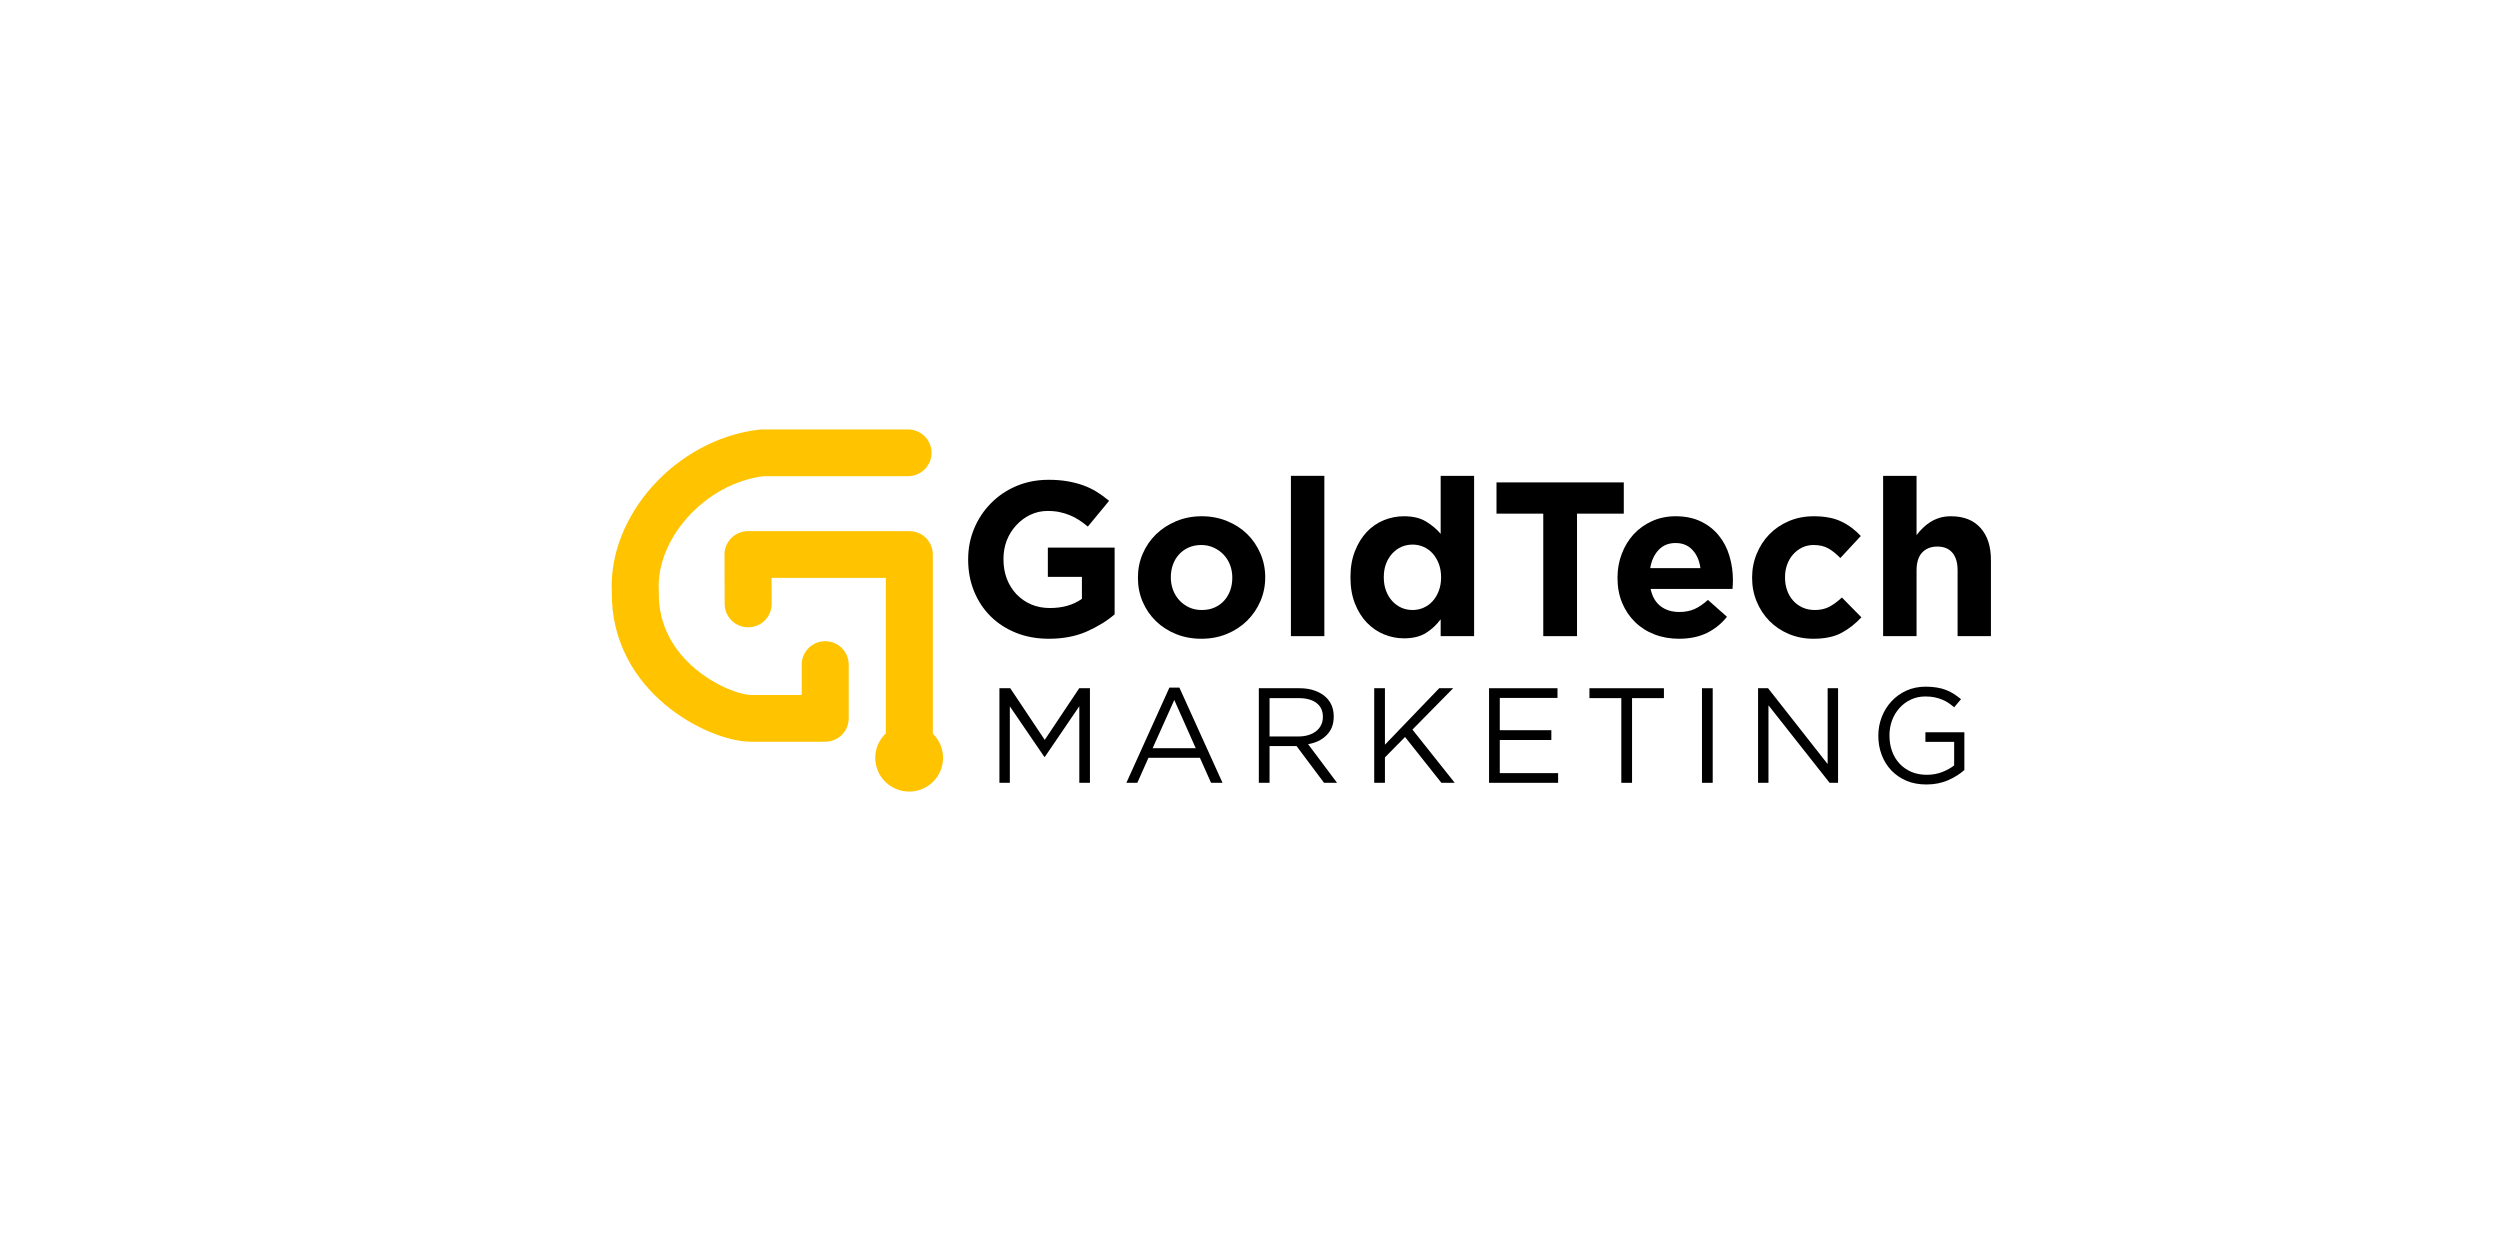
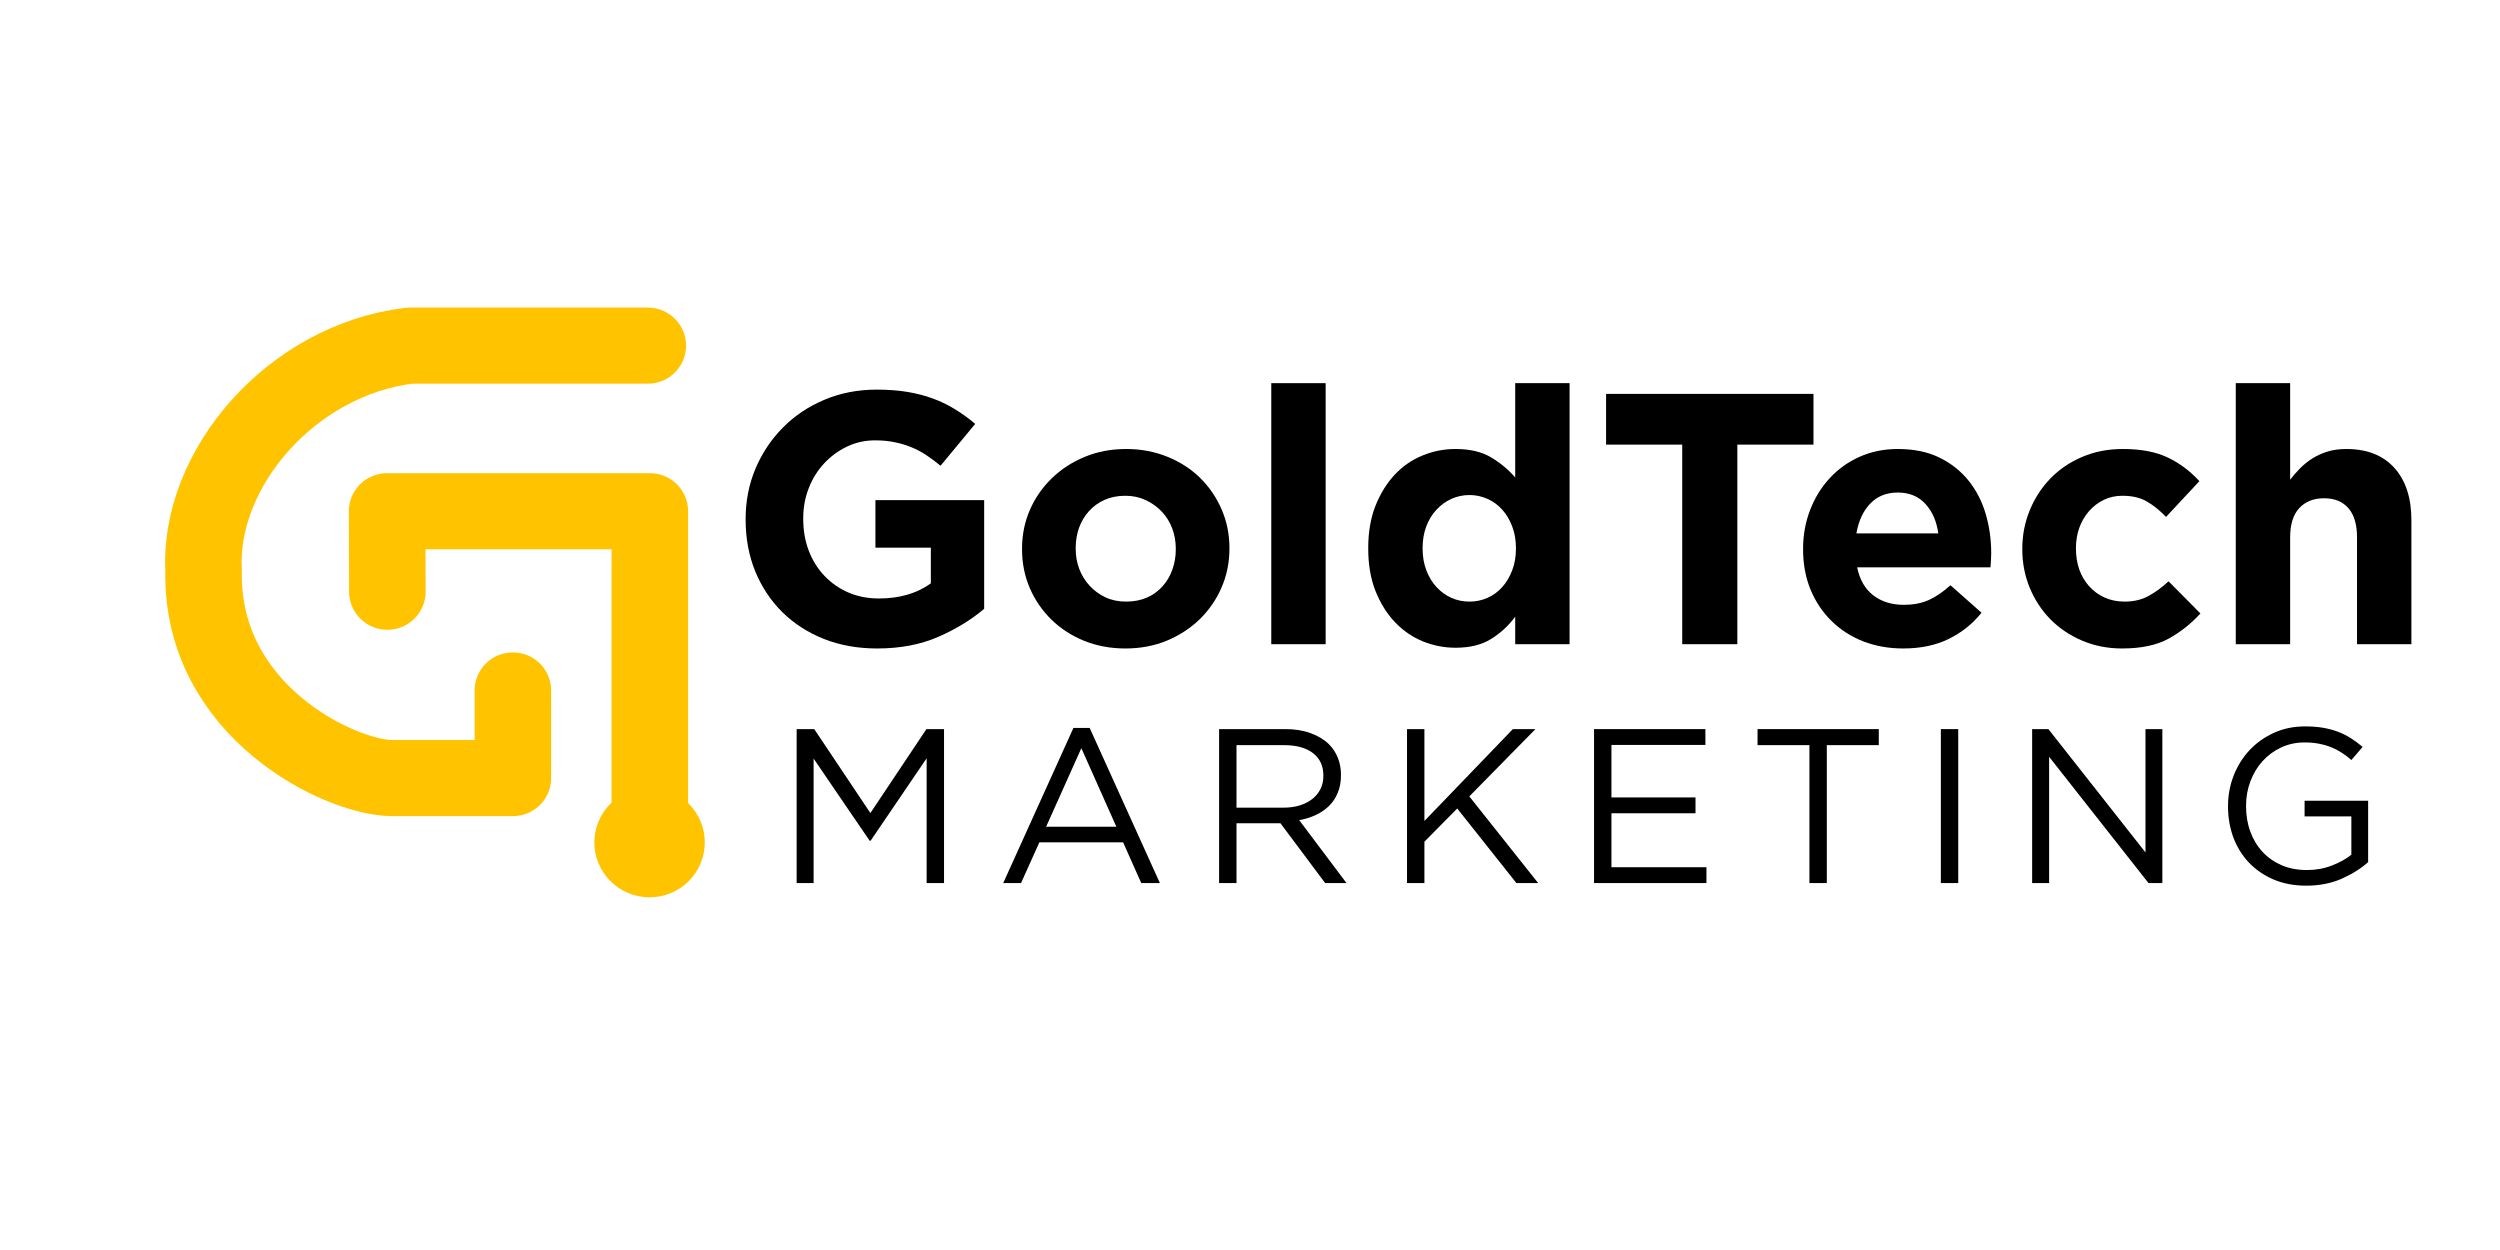
<svg xmlns="http://www.w3.org/2000/svg" width="500" zoomAndPan="magnify" viewBox="0 0 375 187.5" height="250" preserveAspectRatio="xMidYMid meet" version="1.0">
  <defs>
    <g />
-     <clipPath id="d8bb4a17f8">
-       <path d="M 61 11 L 219.375 11 L 219.375 52 L 61 52 Z M 61 11 " clip-rule="nonzero" />
+     <clipPath id="3e6629f2a9">
+       <path d="M 99 18 L 357.004 18 L 357.004 84 L 99 84 Z M 99 18 " clip-rule="nonzero" />
    </clipPath>
-     <clipPath id="fcc736319e">
-       <rect x="0" width="159" y="0" height="41" />
+     <clipPath id="eb78e7d45c">
+       <rect x="0" width="259" y="0" height="66" />
    </clipPath>
-     <clipPath id="33bcae629e">
-       <rect x="0" width="154" y="0" height="26" />
+     <clipPath id="b93c2d293b">
+       <rect x="0" width="250" y="0" height="41" />
    </clipPath>
-     <clipPath id="0ebafe0c8c">
-       <rect x="0" width="220" y="0" height="84" />
+     <clipPath id="315e3a867e">
+       <rect x="0" width="358" y="0" height="136" />
    </clipPath>
  </defs>
-   <g transform="matrix(1, 0, 0, 1, 82, 52)">
-     <g clip-path="url(#0ebafe0c8c)">
-       <path stroke-linecap="round" transform="matrix(0.176224, 0, 0, 0.175222, -1.371706, 0.944408)" fill="none" stroke-linejoin="round" d="M 315.387 85.477 L 190.989 85.477 C 129.433 92.856 80.224 150.016 83.238 204.233 C 81.886 277.778 154.57 312.466 181.48 312.801 L 244.875 312.801 L 244.875 266.743 " stroke="#ffc300" stroke-width="40" stroke-opacity="1" stroke-miterlimit="4" />
-       <path stroke-linecap="round" transform="matrix(0.176224, 0, 0, 0.175222, -1.371706, 0.944408)" fill="none" stroke-linejoin="round" d="M 316.473 331.059 L 316.473 172.532 L 179.152 172.532 L 179.285 214.844 " stroke="#ffc300" stroke-width="40" stroke-opacity="1" stroke-miterlimit="4" />
-       <path fill="#ffc300" d="M 59.457 61.68 C 59.457 62.012 59.426 62.34 59.359 62.664 C 59.297 62.992 59.199 63.305 59.07 63.613 C 58.945 63.922 58.785 64.211 58.602 64.488 C 58.414 64.762 58.203 65.02 57.969 65.254 C 57.734 65.488 57.477 65.699 57.199 65.883 C 56.922 66.066 56.629 66.223 56.32 66.352 C 56.012 66.477 55.691 66.574 55.363 66.637 C 55.039 66.703 54.707 66.734 54.371 66.734 C 54.039 66.734 53.707 66.703 53.379 66.637 C 53.055 66.574 52.734 66.477 52.426 66.352 C 52.117 66.223 51.824 66.066 51.547 65.883 C 51.27 65.699 51.012 65.488 50.777 65.254 C 50.539 65.02 50.328 64.762 50.145 64.488 C 49.957 64.211 49.801 63.922 49.676 63.613 C 49.547 63.305 49.449 62.992 49.387 62.664 C 49.32 62.34 49.285 62.012 49.285 61.68 C 49.285 61.348 49.32 61.016 49.387 60.691 C 49.449 60.367 49.547 60.051 49.676 59.742 C 49.801 59.438 49.957 59.145 50.145 58.867 C 50.328 58.594 50.539 58.336 50.777 58.102 C 51.012 57.867 51.27 57.656 51.547 57.473 C 51.824 57.289 52.117 57.133 52.426 57.008 C 52.734 56.879 53.055 56.785 53.379 56.719 C 53.707 56.652 54.039 56.621 54.371 56.621 C 54.707 56.621 55.039 56.652 55.363 56.719 C 55.691 56.785 56.012 56.879 56.32 57.008 C 56.629 57.133 56.922 57.289 57.199 57.473 C 57.477 57.656 57.734 57.867 57.969 58.102 C 58.203 58.336 58.414 58.594 58.602 58.867 C 58.785 59.145 58.945 59.438 59.07 59.742 C 59.199 60.051 59.297 60.367 59.359 60.691 C 59.426 61.016 59.457 61.348 59.457 61.68 Z M 59.457 61.68 " fill-opacity="1" fill-rule="nonzero" />
-       <g clip-path="url(#d8bb4a17f8)">
-         <g transform="matrix(1, 0, 0, 1, 61, 11)">
-           <g clip-path="url(#fcc736319e)">
+   <g transform="matrix(1, 0, 0, 1, 9, 26)">
+     <g clip-path="url(#315e3a867e)">
+       <path stroke-linecap="round" transform="matrix(0.286997, 0, 0, 0.285364, -2.349481, 1.451194)" fill="none" stroke-linejoin="round" d="M 315.395 85.479 L 190.993 85.479 C 129.431 92.857 80.215 150.021 83.236 204.228 C 81.889 277.777 154.57 312.477 181.479 312.792 L 244.878 312.792 L 244.878 266.744 " stroke="#ffc300" stroke-width="40" stroke-opacity="1" stroke-miterlimit="4" />
+       <path stroke-linecap="round" transform="matrix(0.286997, 0, 0, 0.285364, -2.349481, 1.451194)" fill="none" stroke-linejoin="round" d="M 316.471 331.066 L 316.471 172.525 L 179.152 172.525 L 179.288 214.836 " stroke="#ffc300" stroke-width="40" stroke-opacity="1" stroke-miterlimit="4" />
+       <path fill="#ffc300" d="M 96.719 100.363 C 96.719 100.902 96.664 101.438 96.559 101.969 C 96.453 102.5 96.297 103.012 96.086 103.512 C 95.879 104.012 95.625 104.488 95.32 104.938 C 95.02 105.387 94.676 105.801 94.293 106.184 C 93.906 106.566 93.488 106.91 93.035 107.211 C 92.586 107.508 92.105 107.762 91.605 107.969 C 91.102 108.176 90.586 108.332 90.051 108.438 C 89.52 108.543 88.98 108.598 88.434 108.598 C 87.891 108.598 87.352 108.543 86.82 108.438 C 86.285 108.332 85.77 108.176 85.266 107.969 C 84.762 107.762 84.285 107.508 83.832 107.211 C 83.383 106.91 82.965 106.566 82.578 106.184 C 82.195 105.801 81.852 105.387 81.547 104.938 C 81.246 104.488 80.992 104.012 80.785 103.512 C 80.574 103.012 80.418 102.5 80.312 101.969 C 80.207 101.438 80.152 100.902 80.152 100.363 C 80.152 99.82 80.207 99.285 80.312 98.754 C 80.418 98.227 80.574 97.711 80.785 97.211 C 80.992 96.711 81.246 96.234 81.547 95.785 C 81.852 95.336 82.195 94.922 82.578 94.539 C 82.965 94.156 83.383 93.816 83.832 93.516 C 84.285 93.215 84.762 92.961 85.266 92.754 C 85.77 92.547 86.285 92.391 86.82 92.285 C 87.352 92.18 87.891 92.125 88.434 92.125 C 88.98 92.125 89.52 92.18 90.051 92.285 C 90.586 92.391 91.102 92.547 91.605 92.754 C 92.105 92.961 92.586 93.215 93.035 93.516 C 93.488 93.816 93.906 94.156 94.293 94.539 C 94.676 94.922 95.02 95.336 95.32 95.785 C 95.625 96.234 95.879 96.711 96.086 97.211 C 96.297 97.711 96.453 98.227 96.559 98.754 C 96.664 99.285 96.719 99.82 96.719 100.363 Z M 96.719 100.363 " fill-opacity="1" fill-rule="nonzero" />
+       <g clip-path="url(#3e6629f2a9)">
+         <g transform="matrix(1, 0, 0, 1, 99, 18)">
+           <g clip-path="url(#eb78e7d45c)">
            <g fill="#000000" fill-opacity="1">
-               <g transform="translate(0.474155, 32.42254)">
+               <g transform="translate(1.000616, 52.63061)">
                <g>
-                   <path d="M 13.859 0.391 C 12.066 0.391 10.426 0.094 8.938 -0.5 C 7.457 -1.094 6.188 -1.914 5.125 -2.969 C 4.062 -4.02 3.234 -5.27 2.641 -6.719 C 2.047 -8.164 1.75 -9.75 1.75 -11.469 L 1.75 -11.531 C 1.75 -13.176 2.051 -14.719 2.656 -16.156 C 3.258 -17.594 4.098 -18.852 5.172 -19.938 C 6.242 -21.031 7.516 -21.891 8.984 -22.516 C 10.461 -23.141 12.078 -23.453 13.828 -23.453 C 14.859 -23.453 15.797 -23.379 16.641 -23.234 C 17.492 -23.086 18.281 -22.883 19 -22.625 C 19.727 -22.363 20.41 -22.035 21.047 -21.641 C 21.68 -21.242 22.297 -20.797 22.891 -20.297 L 19.703 -16.438 C 19.254 -16.812 18.812 -17.141 18.375 -17.422 C 17.938 -17.711 17.477 -17.953 17 -18.141 C 16.531 -18.336 16.02 -18.492 15.469 -18.609 C 14.926 -18.723 14.328 -18.781 13.672 -18.781 C 12.742 -18.781 11.879 -18.586 11.078 -18.203 C 10.273 -17.816 9.57 -17.297 8.969 -16.641 C 8.363 -15.992 7.891 -15.238 7.547 -14.375 C 7.211 -13.508 7.047 -12.582 7.047 -11.594 L 7.047 -11.531 C 7.047 -10.477 7.211 -9.504 7.547 -8.609 C 7.891 -7.723 8.375 -6.945 9 -6.281 C 9.633 -5.625 10.375 -5.113 11.219 -4.75 C 12.062 -4.395 13 -4.219 14.031 -4.219 C 15.914 -4.219 17.508 -4.676 18.812 -5.594 L 18.812 -8.891 L 13.703 -8.891 L 13.703 -13.281 L 23.719 -13.281 L 23.719 -3.266 C 22.531 -2.254 21.117 -1.391 19.484 -0.672 C 17.848 0.035 15.973 0.391 13.859 0.391 Z M 13.859 0.391 " />
+                   <path d="M 22.578 0.641 C 19.648 0.641 16.977 0.16 14.562 -0.797 C 12.145 -1.766 10.066 -3.109 8.328 -4.828 C 6.598 -6.547 5.25 -8.582 4.281 -10.938 C 3.32 -13.301 2.844 -15.879 2.844 -18.672 L 2.844 -18.781 C 2.844 -21.457 3.332 -23.969 4.312 -26.312 C 5.301 -28.656 6.672 -30.711 8.422 -32.484 C 10.172 -34.254 12.242 -35.645 14.641 -36.656 C 17.035 -37.676 19.664 -38.188 22.531 -38.188 C 24.207 -38.188 25.734 -38.07 27.109 -37.844 C 28.492 -37.613 29.773 -37.281 30.953 -36.844 C 32.129 -36.414 33.234 -35.879 34.266 -35.234 C 35.305 -34.598 36.312 -33.867 37.281 -33.047 L 32.078 -26.766 C 31.359 -27.367 30.641 -27.906 29.922 -28.375 C 29.211 -28.844 28.473 -29.234 27.703 -29.547 C 26.93 -29.867 26.098 -30.117 25.203 -30.297 C 24.316 -30.484 23.336 -30.578 22.266 -30.578 C 20.766 -30.578 19.359 -30.266 18.047 -29.641 C 16.742 -29.016 15.598 -28.172 14.609 -27.109 C 13.629 -26.055 12.863 -24.82 12.312 -23.406 C 11.758 -22 11.484 -20.488 11.484 -18.875 L 11.484 -18.781 C 11.484 -17.062 11.758 -15.477 12.312 -14.031 C 12.863 -12.582 13.648 -11.32 14.672 -10.25 C 15.691 -9.176 16.891 -8.344 18.266 -7.75 C 19.641 -7.156 21.164 -6.859 22.844 -6.859 C 25.926 -6.859 28.52 -7.613 30.625 -9.125 L 30.625 -14.484 L 22.312 -14.484 L 22.312 -21.609 L 38.625 -21.609 L 38.625 -5.312 C 36.688 -3.664 34.383 -2.258 31.719 -1.094 C 29.062 0.062 26.016 0.641 22.578 0.641 Z M 22.578 0.641 " />
                </g>
              </g>
            </g>
            <g fill="#000000" fill-opacity="1">
-               <g transform="translate(26.29768, 32.42254)">
+               <g transform="translate(43.05653, 52.63061)">
                <g>
-                   <path d="M 10.906 0.391 C 9.539 0.391 8.273 0.156 7.109 -0.312 C 5.953 -0.781 4.945 -1.426 4.094 -2.25 C 3.25 -3.07 2.586 -4.035 2.109 -5.141 C 1.629 -6.254 1.391 -7.453 1.391 -8.734 L 1.391 -8.797 C 1.391 -10.066 1.629 -11.254 2.109 -12.359 C 2.586 -13.473 3.254 -14.445 4.109 -15.281 C 4.973 -16.113 5.984 -16.77 7.141 -17.25 C 8.305 -17.738 9.582 -17.984 10.969 -17.984 C 12.332 -17.984 13.594 -17.742 14.75 -17.266 C 15.914 -16.797 16.922 -16.148 17.766 -15.328 C 18.609 -14.504 19.27 -13.535 19.75 -12.422 C 20.238 -11.316 20.484 -10.129 20.484 -8.859 L 20.484 -8.797 C 20.484 -7.523 20.238 -6.332 19.75 -5.219 C 19.27 -4.113 18.602 -3.141 17.75 -2.297 C 16.895 -1.461 15.883 -0.805 14.719 -0.328 C 13.562 0.148 12.289 0.391 10.906 0.391 Z M 10.969 -3.922 C 11.695 -3.922 12.336 -4.047 12.891 -4.297 C 13.453 -4.547 13.93 -4.891 14.328 -5.328 C 14.723 -5.773 15.023 -6.285 15.234 -6.859 C 15.441 -7.441 15.547 -8.066 15.547 -8.734 L 15.547 -8.797 C 15.547 -9.453 15.438 -10.07 15.219 -10.656 C 15 -11.238 14.68 -11.754 14.266 -12.203 C 13.848 -12.648 13.352 -13.004 12.781 -13.266 C 12.207 -13.535 11.582 -13.672 10.906 -13.672 C 10.176 -13.672 9.531 -13.539 8.969 -13.281 C 8.414 -13.031 7.941 -12.688 7.547 -12.25 C 7.148 -11.812 6.848 -11.301 6.641 -10.719 C 6.43 -10.133 6.328 -9.516 6.328 -8.859 L 6.328 -8.797 C 6.328 -8.141 6.438 -7.52 6.656 -6.938 C 6.875 -6.352 7.191 -5.832 7.609 -5.375 C 8.023 -4.926 8.516 -4.57 9.078 -4.312 C 9.641 -4.051 10.27 -3.922 10.969 -3.922 Z M 10.969 -3.922 " />
+                   <path d="M 17.75 0.641 C 15.531 0.641 13.473 0.258 11.578 -0.5 C 9.691 -1.27 8.055 -2.328 6.672 -3.672 C 5.297 -5.016 4.211 -6.586 3.422 -8.391 C 2.641 -10.203 2.25 -12.145 2.25 -14.219 L 2.25 -14.328 C 2.25 -16.398 2.641 -18.336 3.422 -20.141 C 4.211 -21.941 5.305 -23.52 6.703 -24.875 C 8.098 -26.238 9.742 -27.312 11.641 -28.094 C 13.535 -28.883 15.609 -29.281 17.859 -29.281 C 20.078 -29.281 22.133 -28.895 24.031 -28.125 C 25.926 -27.363 27.562 -26.312 28.938 -24.969 C 30.312 -23.625 31.391 -22.051 32.172 -20.25 C 32.961 -18.445 33.359 -16.504 33.359 -14.422 L 33.359 -14.328 C 33.359 -12.242 32.961 -10.301 32.172 -8.5 C 31.391 -6.695 30.301 -5.113 28.906 -3.75 C 27.508 -2.395 25.863 -1.32 23.969 -0.531 C 22.082 0.25 20.008 0.641 17.75 0.641 Z M 17.859 -6.391 C 19.035 -6.391 20.082 -6.594 21 -7 C 21.914 -7.406 22.691 -7.969 23.328 -8.688 C 23.973 -9.406 24.461 -10.238 24.797 -11.188 C 25.141 -12.133 25.312 -13.145 25.312 -14.219 L 25.312 -14.328 C 25.312 -15.398 25.133 -16.41 24.781 -17.359 C 24.426 -18.305 23.906 -19.145 23.219 -19.875 C 22.539 -20.602 21.738 -21.18 20.812 -21.609 C 19.883 -22.047 18.863 -22.266 17.75 -22.266 C 16.57 -22.266 15.523 -22.055 14.609 -21.641 C 13.703 -21.234 12.926 -20.672 12.281 -19.953 C 11.633 -19.234 11.141 -18.398 10.797 -17.453 C 10.461 -16.504 10.297 -15.492 10.297 -14.422 L 10.297 -14.328 C 10.297 -13.254 10.473 -12.242 10.828 -11.297 C 11.191 -10.348 11.711 -9.504 12.391 -8.766 C 13.066 -8.035 13.859 -7.457 14.766 -7.031 C 15.68 -6.602 16.711 -6.391 17.859 -6.391 Z M 17.859 -6.391 " />
                </g>
              </g>
            </g>
            <g fill="#000000" fill-opacity="1">
-               <g transform="translate(48.16863, 32.42254)">
+               <g transform="translate(78.67532, 52.63061)">
                <g>
-                   <path d="M 2.469 -24.047 L 7.484 -24.047 L 7.484 0 L 2.469 0 Z M 2.469 -24.047 " />
+                   <path d="M 4.016 -39.156 L 12.172 -39.156 L 12.172 0 L 4.016 0 Z M 4.016 -39.156 " />
                </g>
              </g>
            </g>
            <g fill="#000000" fill-opacity="1">
-               <g transform="translate(58.11595, 32.42254)">
+               <g transform="translate(94.87542, 52.63061)">
                <g>
-                   <path d="M 9.484 0.328 C 8.453 0.328 7.453 0.129 6.484 -0.266 C 5.523 -0.66 4.672 -1.242 3.922 -2.016 C 3.172 -2.797 2.57 -3.754 2.125 -4.891 C 1.676 -6.023 1.453 -7.328 1.453 -8.797 L 1.453 -8.859 C 1.453 -10.328 1.676 -11.625 2.125 -12.75 C 2.57 -13.883 3.16 -14.844 3.891 -15.625 C 4.629 -16.406 5.484 -16.992 6.453 -17.391 C 7.422 -17.785 8.43 -17.984 9.484 -17.984 C 10.828 -17.984 11.93 -17.719 12.797 -17.188 C 13.66 -16.664 14.391 -16.051 14.984 -15.344 L 14.984 -24.047 L 20 -24.047 L 20 0 L 14.984 0 L 14.984 -2.531 C 14.367 -1.695 13.629 -1.008 12.766 -0.469 C 11.898 0.062 10.805 0.328 9.484 0.328 Z M 10.766 -3.922 C 11.359 -3.922 11.91 -4.035 12.422 -4.266 C 12.941 -4.492 13.395 -4.82 13.781 -5.25 C 14.164 -5.676 14.473 -6.191 14.703 -6.797 C 14.93 -7.398 15.047 -8.066 15.047 -8.797 L 15.047 -8.859 C 15.047 -9.586 14.93 -10.254 14.703 -10.859 C 14.473 -11.461 14.164 -11.977 13.781 -12.406 C 13.395 -12.832 12.941 -13.16 12.422 -13.391 C 11.91 -13.617 11.359 -13.734 10.766 -13.734 C 10.172 -13.734 9.613 -13.617 9.094 -13.391 C 8.582 -13.16 8.129 -12.832 7.734 -12.406 C 7.336 -11.977 7.023 -11.469 6.797 -10.875 C 6.566 -10.281 6.453 -9.609 6.453 -8.859 L 6.453 -8.797 C 6.453 -8.066 6.566 -7.398 6.797 -6.797 C 7.023 -6.191 7.336 -5.676 7.734 -5.25 C 8.129 -4.82 8.582 -4.492 9.094 -4.266 C 9.613 -4.035 10.172 -3.922 10.766 -3.922 Z M 10.766 -3.922 " />
+                   <path d="M 15.453 0.531 C 13.766 0.531 12.133 0.211 10.562 -0.422 C 8.988 -1.066 7.594 -2.023 6.375 -3.297 C 5.164 -4.566 4.191 -6.125 3.453 -7.969 C 2.723 -9.812 2.359 -11.93 2.359 -14.328 L 2.359 -14.422 C 2.359 -16.816 2.723 -18.938 3.453 -20.781 C 4.191 -22.625 5.16 -24.18 6.359 -25.453 C 7.555 -26.723 8.941 -27.676 10.516 -28.312 C 12.086 -28.957 13.734 -29.281 15.453 -29.281 C 17.629 -29.281 19.422 -28.852 20.828 -28 C 22.242 -27.145 23.438 -26.145 24.406 -25 L 24.406 -39.156 L 32.562 -39.156 L 32.562 0 L 24.406 0 L 24.406 -4.125 C 23.406 -2.77 22.195 -1.656 20.781 -0.781 C 19.375 0.094 17.598 0.531 15.453 0.531 Z M 17.547 -6.391 C 18.504 -6.391 19.406 -6.578 20.25 -6.953 C 21.094 -7.328 21.828 -7.863 22.453 -8.562 C 23.078 -9.258 23.578 -10.098 23.953 -11.078 C 24.328 -12.055 24.516 -13.141 24.516 -14.328 L 24.516 -14.422 C 24.516 -15.609 24.328 -16.691 23.953 -17.672 C 23.578 -18.66 23.078 -19.5 22.453 -20.188 C 21.828 -20.883 21.094 -21.422 20.25 -21.797 C 19.406 -22.18 18.504 -22.375 17.547 -22.375 C 16.578 -22.375 15.672 -22.18 14.828 -21.797 C 13.992 -21.422 13.254 -20.883 12.609 -20.188 C 11.961 -19.5 11.453 -18.672 11.078 -17.703 C 10.703 -16.734 10.516 -15.641 10.516 -14.422 L 10.516 -14.328 C 10.516 -13.141 10.703 -12.055 11.078 -11.078 C 11.453 -10.098 11.961 -9.258 12.609 -8.562 C 13.254 -7.863 13.992 -7.328 14.828 -6.953 C 15.672 -6.578 16.578 -6.391 17.547 -6.391 Z M 17.547 -6.391 " />
                </g>
              </g>
            </g>
            <g fill="#000000" fill-opacity="1">
-               <g transform="translate(80.34922, 32.42254)">
+               <g transform="translate(131.0843, 52.63061)">
                <g>
-                   <path d="M 8.141 -18.375 L 1.125 -18.375 L 1.125 -23.062 L 20.219 -23.062 L 20.219 -18.375 L 13.203 -18.375 L 13.203 0 L 8.141 0 Z M 8.141 -18.375 " />
+                   <path d="M 13.25 -29.938 L 1.828 -29.938 L 1.828 -37.547 L 32.938 -37.547 L 32.938 -29.938 L 21.516 -29.938 L 21.516 0 L 13.25 0 Z M 13.25 -29.938 " />
                </g>
              </g>
            </g>
            <g fill="#000000" fill-opacity="1">
-               <g transform="translate(98.23455, 32.42254)">
+               <g transform="translate(160.2121, 52.63061)">
                <g>
-                   <path d="M 10.609 0.391 C 9.285 0.391 8.055 0.172 6.922 -0.266 C 5.797 -0.703 4.82 -1.328 4 -2.141 C 3.176 -2.953 2.535 -3.91 2.078 -5.016 C 1.617 -6.129 1.391 -7.367 1.391 -8.734 L 1.391 -8.797 C 1.391 -10.047 1.602 -11.227 2.031 -12.344 C 2.457 -13.469 3.051 -14.445 3.812 -15.281 C 4.582 -16.113 5.5 -16.77 6.562 -17.25 C 7.633 -17.738 8.816 -17.984 10.109 -17.984 C 11.578 -17.984 12.848 -17.719 13.922 -17.188 C 15.004 -16.664 15.898 -15.957 16.609 -15.062 C 17.328 -14.176 17.852 -13.156 18.188 -12 C 18.531 -10.852 18.703 -9.656 18.703 -8.406 C 18.703 -8.207 18.695 -7.992 18.688 -7.766 C 18.676 -7.547 18.66 -7.316 18.641 -7.078 L 6.359 -7.078 C 6.598 -5.941 7.094 -5.082 7.844 -4.5 C 8.602 -3.914 9.547 -3.625 10.672 -3.625 C 11.504 -3.625 12.25 -3.766 12.906 -4.047 C 13.57 -4.336 14.254 -4.801 14.953 -5.438 L 17.812 -2.906 C 16.977 -1.863 15.969 -1.051 14.781 -0.469 C 13.602 0.102 12.211 0.391 10.609 0.391 Z M 13.828 -10.203 C 13.68 -11.328 13.285 -12.234 12.641 -12.922 C 12.004 -13.617 11.16 -13.969 10.109 -13.969 C 9.055 -13.969 8.207 -13.625 7.562 -12.938 C 6.914 -12.258 6.492 -11.348 6.297 -10.203 Z M 13.828 -10.203 " />
+                   <path d="M 17.266 0.641 C 15.117 0.641 13.125 0.285 11.281 -0.422 C 9.445 -1.141 7.859 -2.16 6.516 -3.484 C 5.172 -4.805 4.125 -6.367 3.375 -8.172 C 2.625 -9.984 2.25 -12 2.25 -14.219 L 2.25 -14.328 C 2.25 -16.359 2.598 -18.285 3.297 -20.109 C 3.992 -21.93 4.969 -23.52 6.219 -24.875 C 7.469 -26.238 8.957 -27.312 10.688 -28.094 C 12.426 -28.883 14.352 -29.281 16.469 -29.281 C 18.863 -29.281 20.938 -28.852 22.688 -28 C 24.438 -27.145 25.895 -25.992 27.062 -24.547 C 28.227 -23.098 29.086 -21.43 29.641 -19.547 C 30.191 -17.672 30.469 -15.711 30.469 -13.672 C 30.469 -13.359 30.457 -13.02 30.438 -12.656 C 30.426 -12.301 30.398 -11.926 30.359 -11.531 L 10.359 -11.531 C 10.742 -9.676 11.551 -8.273 12.781 -7.328 C 14.02 -6.379 15.551 -5.906 17.375 -5.906 C 18.738 -5.906 19.957 -6.133 21.031 -6.594 C 22.102 -7.062 23.211 -7.812 24.359 -8.844 L 29.016 -4.719 C 27.66 -3.039 26.016 -1.727 24.078 -0.781 C 22.148 0.164 19.879 0.641 17.266 0.641 Z M 22.531 -16.625 C 22.281 -18.445 21.633 -19.922 20.594 -21.047 C 19.562 -22.18 18.188 -22.75 16.469 -22.75 C 14.75 -22.75 13.363 -22.191 12.312 -21.078 C 11.258 -19.973 10.57 -18.488 10.25 -16.625 Z M 22.531 -16.625 " />
                </g>
              </g>
            </g>
            <g fill="#000000" fill-opacity="1">
-               <g transform="translate(118.4256, 32.42254)">
+               <g transform="translate(193.0951, 52.63061)">
                <g>
-                   <path d="M 10.578 0.391 C 9.254 0.391 8.023 0.148 6.891 -0.328 C 5.766 -0.805 4.797 -1.457 3.984 -2.281 C 3.172 -3.113 2.535 -4.082 2.078 -5.188 C 1.617 -6.289 1.391 -7.473 1.391 -8.734 L 1.391 -8.797 C 1.391 -10.047 1.617 -11.227 2.078 -12.344 C 2.535 -13.469 3.172 -14.445 3.984 -15.281 C 4.797 -16.113 5.766 -16.77 6.891 -17.25 C 8.023 -17.738 9.273 -17.984 10.641 -17.984 C 12.305 -17.984 13.688 -17.719 14.781 -17.188 C 15.883 -16.664 16.852 -15.941 17.688 -15.016 L 14.625 -11.719 C 14.051 -12.312 13.461 -12.785 12.859 -13.141 C 12.254 -13.492 11.504 -13.672 10.609 -13.672 C 9.973 -13.672 9.395 -13.539 8.875 -13.281 C 8.363 -13.031 7.914 -12.688 7.531 -12.25 C 7.145 -11.812 6.848 -11.301 6.641 -10.719 C 6.43 -10.133 6.328 -9.516 6.328 -8.859 L 6.328 -8.797 C 6.328 -8.109 6.43 -7.469 6.641 -6.875 C 6.848 -6.289 7.148 -5.773 7.547 -5.328 C 7.941 -4.891 8.41 -4.547 8.953 -4.297 C 9.504 -4.047 10.117 -3.922 10.797 -3.922 C 11.641 -3.922 12.375 -4.086 13 -4.422 C 13.625 -4.766 14.242 -5.223 14.859 -5.797 L 17.781 -2.828 C 16.926 -1.891 15.945 -1.117 14.844 -0.516 C 13.75 0.086 12.328 0.391 10.578 0.391 Z M 10.578 0.391 " />
+                   <path d="M 17.219 0.641 C 15.07 0.641 13.078 0.25 11.234 -0.531 C 9.391 -1.32 7.805 -2.383 6.484 -3.719 C 5.16 -5.062 4.125 -6.633 3.375 -8.438 C 2.625 -10.25 2.25 -12.176 2.25 -14.219 L 2.25 -14.328 C 2.25 -16.359 2.625 -18.285 3.375 -20.109 C 4.125 -21.93 5.16 -23.52 6.484 -24.875 C 7.805 -26.238 9.391 -27.312 11.234 -28.094 C 13.078 -28.883 15.109 -29.281 17.328 -29.281 C 20.047 -29.281 22.297 -28.852 24.078 -28 C 25.867 -27.145 27.445 -25.961 28.812 -24.453 L 23.812 -19.094 C 22.883 -20.062 21.926 -20.832 20.938 -21.406 C 19.957 -21.977 18.734 -22.266 17.266 -22.266 C 16.234 -22.266 15.297 -22.055 14.453 -21.641 C 13.617 -21.234 12.883 -20.672 12.25 -19.953 C 11.625 -19.234 11.141 -18.398 10.797 -17.453 C 10.461 -16.504 10.297 -15.492 10.297 -14.422 L 10.297 -14.328 C 10.297 -13.211 10.461 -12.172 10.797 -11.203 C 11.141 -10.242 11.633 -9.406 12.281 -8.688 C 12.926 -7.969 13.695 -7.406 14.594 -7 C 15.488 -6.594 16.488 -6.391 17.594 -6.391 C 18.945 -6.391 20.133 -6.664 21.156 -7.219 C 22.176 -7.77 23.188 -8.508 24.188 -9.438 L 28.969 -4.609 C 27.57 -3.078 25.977 -1.816 24.188 -0.828 C 22.406 0.148 20.082 0.641 17.219 0.641 Z M 17.219 0.641 " />
                </g>
              </g>
            </g>
            <g fill="#000000" fill-opacity="1">
-               <g transform="translate(137.2333, 32.42254)">
+               <g transform="translate(223.7252, 52.63061)">
                <g>
-                   <path d="M 2.234 -24.047 L 7.25 -24.047 L 7.25 -15.156 C 7.531 -15.531 7.844 -15.883 8.188 -16.219 C 8.531 -16.562 8.91 -16.863 9.328 -17.125 C 9.742 -17.383 10.203 -17.594 10.703 -17.75 C 11.211 -17.906 11.785 -17.984 12.422 -17.984 C 14.328 -17.984 15.801 -17.398 16.844 -16.234 C 17.883 -15.078 18.406 -13.473 18.406 -11.422 L 18.406 0 L 13.406 0 L 13.406 -9.844 C 13.406 -11.031 13.141 -11.926 12.609 -12.531 C 12.086 -13.133 11.344 -13.438 10.375 -13.438 C 9.406 -13.438 8.641 -13.133 8.078 -12.531 C 7.523 -11.926 7.25 -11.031 7.25 -9.844 L 7.25 0 L 2.234 0 Z M 2.234 -24.047 " />
+                   <path d="M 3.641 -39.156 L 11.797 -39.156 L 11.797 -24.672 C 12.266 -25.285 12.773 -25.867 13.328 -26.422 C 13.879 -26.973 14.492 -27.461 15.172 -27.891 C 15.859 -28.316 16.613 -28.656 17.438 -28.906 C 18.258 -29.156 19.188 -29.281 20.219 -29.281 C 23.332 -29.281 25.738 -28.332 27.438 -26.438 C 29.133 -24.551 29.984 -21.941 29.984 -18.609 L 29.984 0 L 21.828 0 L 21.828 -16.031 C 21.828 -17.969 21.395 -19.426 20.531 -20.406 C 19.676 -21.395 18.461 -21.891 16.891 -21.891 C 15.316 -21.891 14.07 -21.395 13.156 -20.406 C 12.25 -19.426 11.797 -17.969 11.797 -16.031 L 11.797 0 L 3.641 0 Z M 3.641 -39.156 " />
                </g>
              </g>
            </g>
          </g>
        </g>
      </g>
-       <g transform="matrix(1, 0, 0, 1, 65, 46)">
-         <g clip-path="url(#33bcae629e)">
+       <g transform="matrix(1, 0, 0, 1, 106, 75)">
+         <g clip-path="url(#b93c2d293b)">
          <g fill="#000000" fill-opacity="1">
-             <g transform="translate(0.913115, 19.42225)">
+             <g transform="translate(1.229853, 31.45911)">
              <g>
-                 <path d="M 2 -14.188 L 3.625 -14.188 L 8.797 -6.438 L 13.969 -14.188 L 15.578 -14.188 L 15.578 0 L 13.984 0 L 13.984 -11.484 L 8.812 -3.891 L 8.734 -3.891 L 3.562 -11.469 L 3.562 0 L 2 0 Z M 2 -14.188 " />
+                 <path d="M 3.266 -23.094 L 5.906 -23.094 L 14.328 -10.5 L 22.734 -23.094 L 25.375 -23.094 L 25.375 0 L 22.766 0 L 22.766 -18.719 L 14.359 -6.344 L 14.219 -6.344 L 5.812 -18.672 L 5.812 0 L 3.266 0 Z M 3.266 -23.094 " />
              </g>
            </g>
          </g>
          <g fill="#000000" fill-opacity="1">
-             <g transform="translate(21.15899, 19.42225)">
+             <g transform="translate(34.20207, 31.45911)">
              <g>
-                 <path d="M 7.25 -14.281 L 8.75 -14.281 L 15.219 0 L 13.5 0 L 11.828 -3.75 L 4.109 -3.75 L 2.438 0 L 0.797 0 Z M 11.203 -5.188 L 7.984 -12.422 L 4.734 -5.188 Z M 11.203 -5.188 " />
+                 <path d="M 11.812 -23.266 L 14.25 -23.266 L 24.781 0 L 21.984 0 L 19.266 -6.109 L 6.703 -6.109 L 3.953 0 L 1.281 0 Z M 18.25 -8.453 L 13 -20.234 L 7.719 -8.453 Z M 18.25 -8.453 " />
              </g>
            </g>
          </g>
          <g fill="#000000" fill-opacity="1">
-             <g transform="translate(39.82417, 19.42225)">
+             <g transform="translate(64.59996, 31.45911)">
              <g>
-                 <path d="M 2 -14.188 L 8.109 -14.188 C 8.984 -14.188 9.758 -14.062 10.438 -13.812 C 11.125 -13.562 11.691 -13.211 12.141 -12.766 C 12.492 -12.41 12.766 -12 12.953 -11.531 C 13.141 -11.062 13.234 -10.539 13.234 -9.969 L 13.234 -9.938 C 13.234 -9.332 13.141 -8.797 12.953 -8.328 C 12.766 -7.867 12.492 -7.469 12.141 -7.125 C 11.797 -6.781 11.391 -6.492 10.922 -6.266 C 10.453 -6.047 9.941 -5.891 9.391 -5.797 L 13.734 0 L 11.781 0 L 7.656 -5.516 L 3.609 -5.516 L 3.609 0 L 2 0 Z M 7.969 -6.953 C 8.488 -6.953 8.973 -7.02 9.422 -7.156 C 9.867 -7.289 10.254 -7.484 10.578 -7.734 C 10.898 -7.984 11.148 -8.285 11.328 -8.641 C 11.516 -9.004 11.609 -9.414 11.609 -9.875 L 11.609 -9.906 C 11.609 -10.789 11.289 -11.477 10.656 -11.969 C 10.02 -12.457 9.129 -12.703 7.984 -12.703 L 3.609 -12.703 L 3.609 -6.953 Z M 7.969 -6.953 " />
+                 <path d="M 3.266 -23.094 L 13.203 -23.094 C 14.629 -23.094 15.895 -22.891 17 -22.484 C 18.113 -22.078 19.035 -21.516 19.766 -20.797 C 20.336 -20.223 20.773 -19.551 21.078 -18.781 C 21.391 -18.008 21.547 -17.16 21.547 -16.234 L 21.547 -16.172 C 21.547 -15.203 21.391 -14.336 21.078 -13.578 C 20.773 -12.816 20.344 -12.156 19.781 -11.594 C 19.219 -11.039 18.551 -10.582 17.781 -10.219 C 17.008 -9.852 16.176 -9.594 15.281 -9.438 L 22.375 0 L 19.172 0 L 12.469 -8.969 L 5.875 -8.969 L 5.875 0 L 3.266 0 Z M 12.969 -11.312 C 13.82 -11.312 14.613 -11.422 15.344 -11.641 C 16.07 -11.867 16.695 -12.188 17.219 -12.594 C 17.75 -13 18.16 -13.492 18.453 -14.078 C 18.754 -14.66 18.906 -15.328 18.906 -16.078 L 18.906 -16.141 C 18.906 -17.566 18.391 -18.68 17.359 -19.484 C 16.328 -20.285 14.875 -20.688 13 -20.688 L 5.875 -20.688 L 5.875 -11.312 Z M 12.969 -11.312 " />
              </g>
            </g>
          </g>
          <g fill="#000000" fill-opacity="1">
-             <g transform="translate(57.13157, 19.42225)">
+             <g transform="translate(92.7866, 31.45911)">
              <g>
-                 <path d="M 2 -14.188 L 3.609 -14.188 L 3.609 -5.719 L 11.75 -14.188 L 13.844 -14.188 L 7.734 -7.984 L 14.078 0 L 12.078 0 L 6.625 -6.875 L 3.609 -3.812 L 3.609 0 L 2 0 Z M 2 -14.188 " />
+                 <path d="M 3.266 -23.094 L 5.875 -23.094 L 5.875 -9.312 L 19.141 -23.094 L 22.531 -23.094 L 12.609 -13 L 22.938 0 L 19.672 0 L 10.797 -11.188 L 5.875 -6.203 L 5.875 0 L 3.266 0 Z M 3.266 -23.094 " />
              </g>
            </g>
          </g>
          <g fill="#000000" fill-opacity="1">
-             <g transform="translate(74.3579, 19.42225)">
+             <g transform="translate(120.8412, 31.45911)">
              <g>
-                 <path d="M 2 -14.188 L 12.266 -14.188 L 12.266 -12.734 L 3.609 -12.734 L 3.609 -7.891 L 11.344 -7.891 L 11.344 -6.422 L 3.609 -6.422 L 3.609 -1.453 L 12.359 -1.453 L 12.359 0 L 2 0 Z M 2 -14.188 " />
+                 <path d="M 3.266 -23.094 L 19.969 -23.094 L 19.969 -20.719 L 5.875 -20.719 L 5.875 -12.844 L 18.484 -12.844 L 18.484 -10.469 L 5.875 -10.469 L 5.875 -2.375 L 20.125 -2.375 L 20.125 0 L 3.266 0 Z M 3.266 -23.094 " />
              </g>
            </g>
          </g>
          <g fill="#000000" fill-opacity="1">
-             <g transform="translate(90.51018, 19.42225)">
+             <g transform="translate(147.1466, 31.45911)">
              <g>
-                 <path d="M 5.688 -12.703 L 0.906 -12.703 L 0.906 -14.188 L 12.078 -14.188 L 12.078 -12.703 L 7.297 -12.703 L 7.297 0 L 5.688 0 Z M 5.688 -12.703 " />
+                 <path d="M 9.266 -20.688 L 1.484 -20.688 L 1.484 -23.094 L 19.672 -23.094 L 19.672 -20.688 L 11.875 -20.688 L 11.875 0 L 9.266 0 Z M 9.266 -20.688 " />
              </g>
            </g>
          </g>
          <g fill="#000000" fill-opacity="1">
-             <g transform="translate(106.1558, 19.42225)">
+             <g transform="translate(172.627, 31.45911)">
              <g>
-                 <path d="M 2.141 -14.188 L 3.75 -14.188 L 3.75 0 L 2.141 0 Z M 2.141 -14.188 " />
+                 <path d="M 3.5 -23.094 L 6.109 -23.094 L 6.109 0 L 3.5 0 Z M 3.5 -23.094 " />
              </g>
            </g>
          </g>
          <g fill="#000000" fill-opacity="1">
-             <g transform="translate(114.7086, 19.42225)">
+             <g transform="translate(186.5559, 31.45911)">
              <g>
-                 <path d="M 2 -14.188 L 3.5 -14.188 L 12.438 -2.812 L 12.438 -14.188 L 14 -14.188 L 14 0 L 12.734 0 L 3.562 -11.625 L 3.562 0 L 2 0 Z M 2 -14.188 " />
+                 <path d="M 3.266 -23.094 L 5.703 -23.094 L 20.266 -4.594 L 20.266 -23.094 L 22.797 -23.094 L 22.797 0 L 20.719 0 L 5.812 -18.938 L 5.812 0 L 3.266 0 Z M 3.266 -23.094 " />
              </g>
            </g>
          </g>
          <g fill="#000000" fill-opacity="1">
-             <g transform="translate(133.3738, 19.42225)">
+             <g transform="translate(216.9538, 31.45911)">
              <g>
-                 <path d="M 8.594 0.25 C 7.469 0.25 6.461 0.062 5.578 -0.312 C 4.691 -0.695 3.938 -1.219 3.312 -1.875 C 2.688 -2.539 2.207 -3.316 1.875 -4.203 C 1.539 -5.086 1.375 -6.035 1.375 -7.047 L 1.375 -7.094 C 1.375 -8.062 1.547 -8.988 1.891 -9.875 C 2.234 -10.758 2.719 -11.539 3.344 -12.219 C 3.969 -12.895 4.711 -13.43 5.578 -13.828 C 6.453 -14.223 7.422 -14.422 8.484 -14.422 C 9.086 -14.422 9.633 -14.379 10.125 -14.297 C 10.613 -14.223 11.07 -14.102 11.5 -13.938 C 11.926 -13.781 12.32 -13.582 12.688 -13.344 C 13.062 -13.102 13.426 -12.836 13.781 -12.547 L 12.75 -11.328 C 12.477 -11.566 12.191 -11.785 11.891 -11.984 C 11.598 -12.18 11.281 -12.348 10.938 -12.484 C 10.594 -12.629 10.211 -12.742 9.797 -12.828 C 9.391 -12.91 8.938 -12.953 8.438 -12.953 C 7.645 -12.953 6.914 -12.797 6.25 -12.484 C 5.594 -12.172 5.023 -11.75 4.547 -11.219 C 4.078 -10.695 3.707 -10.082 3.438 -9.375 C 3.176 -8.664 3.047 -7.922 3.047 -7.141 L 3.047 -7.094 C 3.047 -6.238 3.176 -5.453 3.438 -4.734 C 3.695 -4.023 4.07 -3.406 4.562 -2.875 C 5.051 -2.352 5.641 -1.941 6.328 -1.641 C 7.016 -1.348 7.789 -1.203 8.656 -1.203 C 9.469 -1.203 10.227 -1.336 10.938 -1.609 C 11.656 -1.891 12.258 -2.223 12.75 -2.609 L 12.75 -6.141 L 8.438 -6.141 L 8.438 -7.578 L 14.281 -7.578 L 14.281 -1.922 C 13.625 -1.328 12.812 -0.816 11.844 -0.391 C 10.875 0.035 9.789 0.25 8.594 0.25 Z M 8.594 0.25 " />
+                 <path d="M 13.984 0.391 C 12.16 0.391 10.531 0.082 9.094 -0.531 C 7.656 -1.145 6.422 -1.988 5.391 -3.062 C 4.367 -4.145 3.586 -5.406 3.047 -6.844 C 2.516 -8.289 2.25 -9.836 2.25 -11.484 L 2.25 -11.547 C 2.25 -13.129 2.523 -14.641 3.078 -16.078 C 3.641 -17.523 4.426 -18.797 5.438 -19.891 C 6.457 -20.992 7.676 -21.867 9.094 -22.516 C 10.508 -23.172 12.086 -23.5 13.828 -23.5 C 14.797 -23.5 15.68 -23.43 16.484 -23.297 C 17.285 -23.16 18.031 -22.961 18.719 -22.703 C 19.414 -22.441 20.066 -22.117 20.672 -21.734 C 21.273 -21.348 21.863 -20.91 22.438 -20.422 L 20.75 -18.453 C 20.312 -18.848 19.848 -19.203 19.359 -19.516 C 18.879 -19.836 18.359 -20.113 17.797 -20.344 C 17.242 -20.57 16.629 -20.754 15.953 -20.891 C 15.285 -21.023 14.547 -21.094 13.734 -21.094 C 12.453 -21.094 11.27 -20.836 10.188 -20.328 C 9.113 -19.816 8.191 -19.133 7.422 -18.281 C 6.648 -17.426 6.047 -16.422 5.609 -15.266 C 5.172 -14.109 4.953 -12.891 4.953 -11.609 L 4.953 -11.547 C 4.953 -10.16 5.164 -8.883 5.594 -7.719 C 6.02 -6.551 6.629 -5.539 7.422 -4.688 C 8.211 -3.832 9.172 -3.16 10.297 -2.672 C 11.422 -2.191 12.688 -1.953 14.094 -1.953 C 15.414 -1.953 16.656 -2.176 17.812 -2.625 C 18.977 -3.07 19.957 -3.613 20.75 -4.25 L 20.75 -10 L 13.734 -10 L 13.734 -12.344 L 23.266 -12.344 L 23.266 -3.141 C 22.18 -2.172 20.852 -1.336 19.281 -0.641 C 17.707 0.047 15.941 0.391 13.984 0.391 Z M 13.984 0.391 " />
              </g>
            </g>
          </g>
        </g>
      </g>
    </g>
  </g>
</svg>
